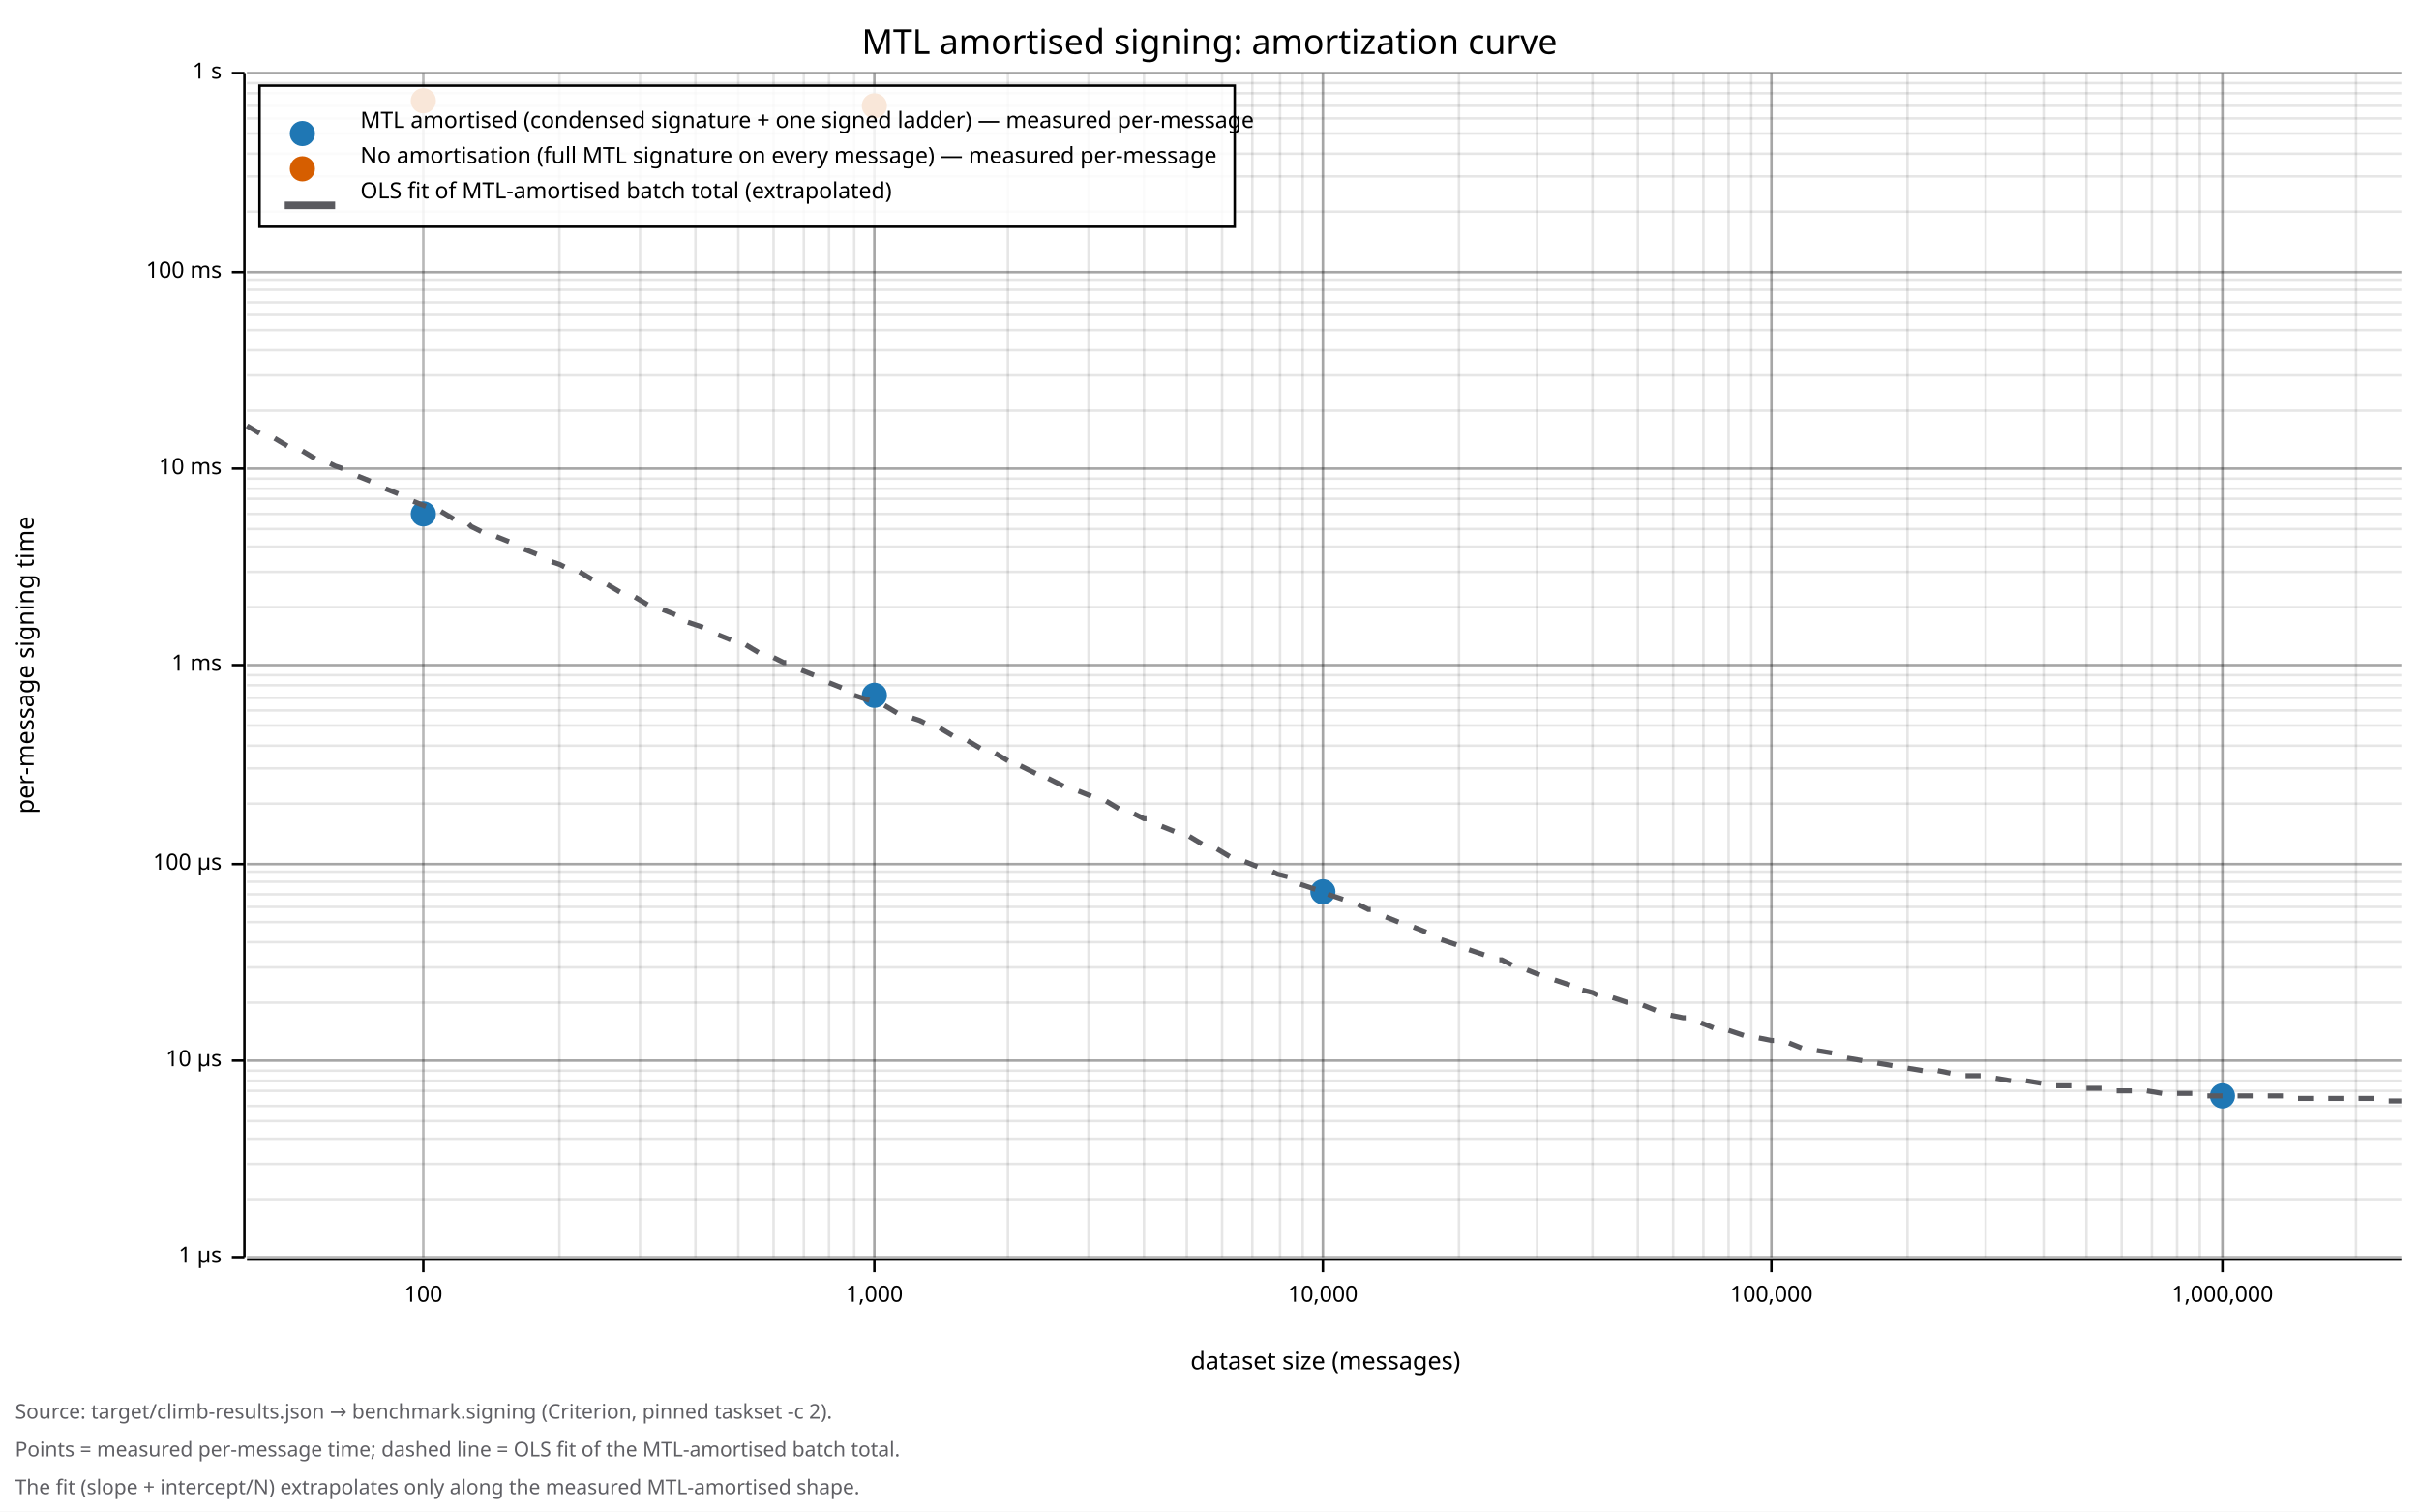
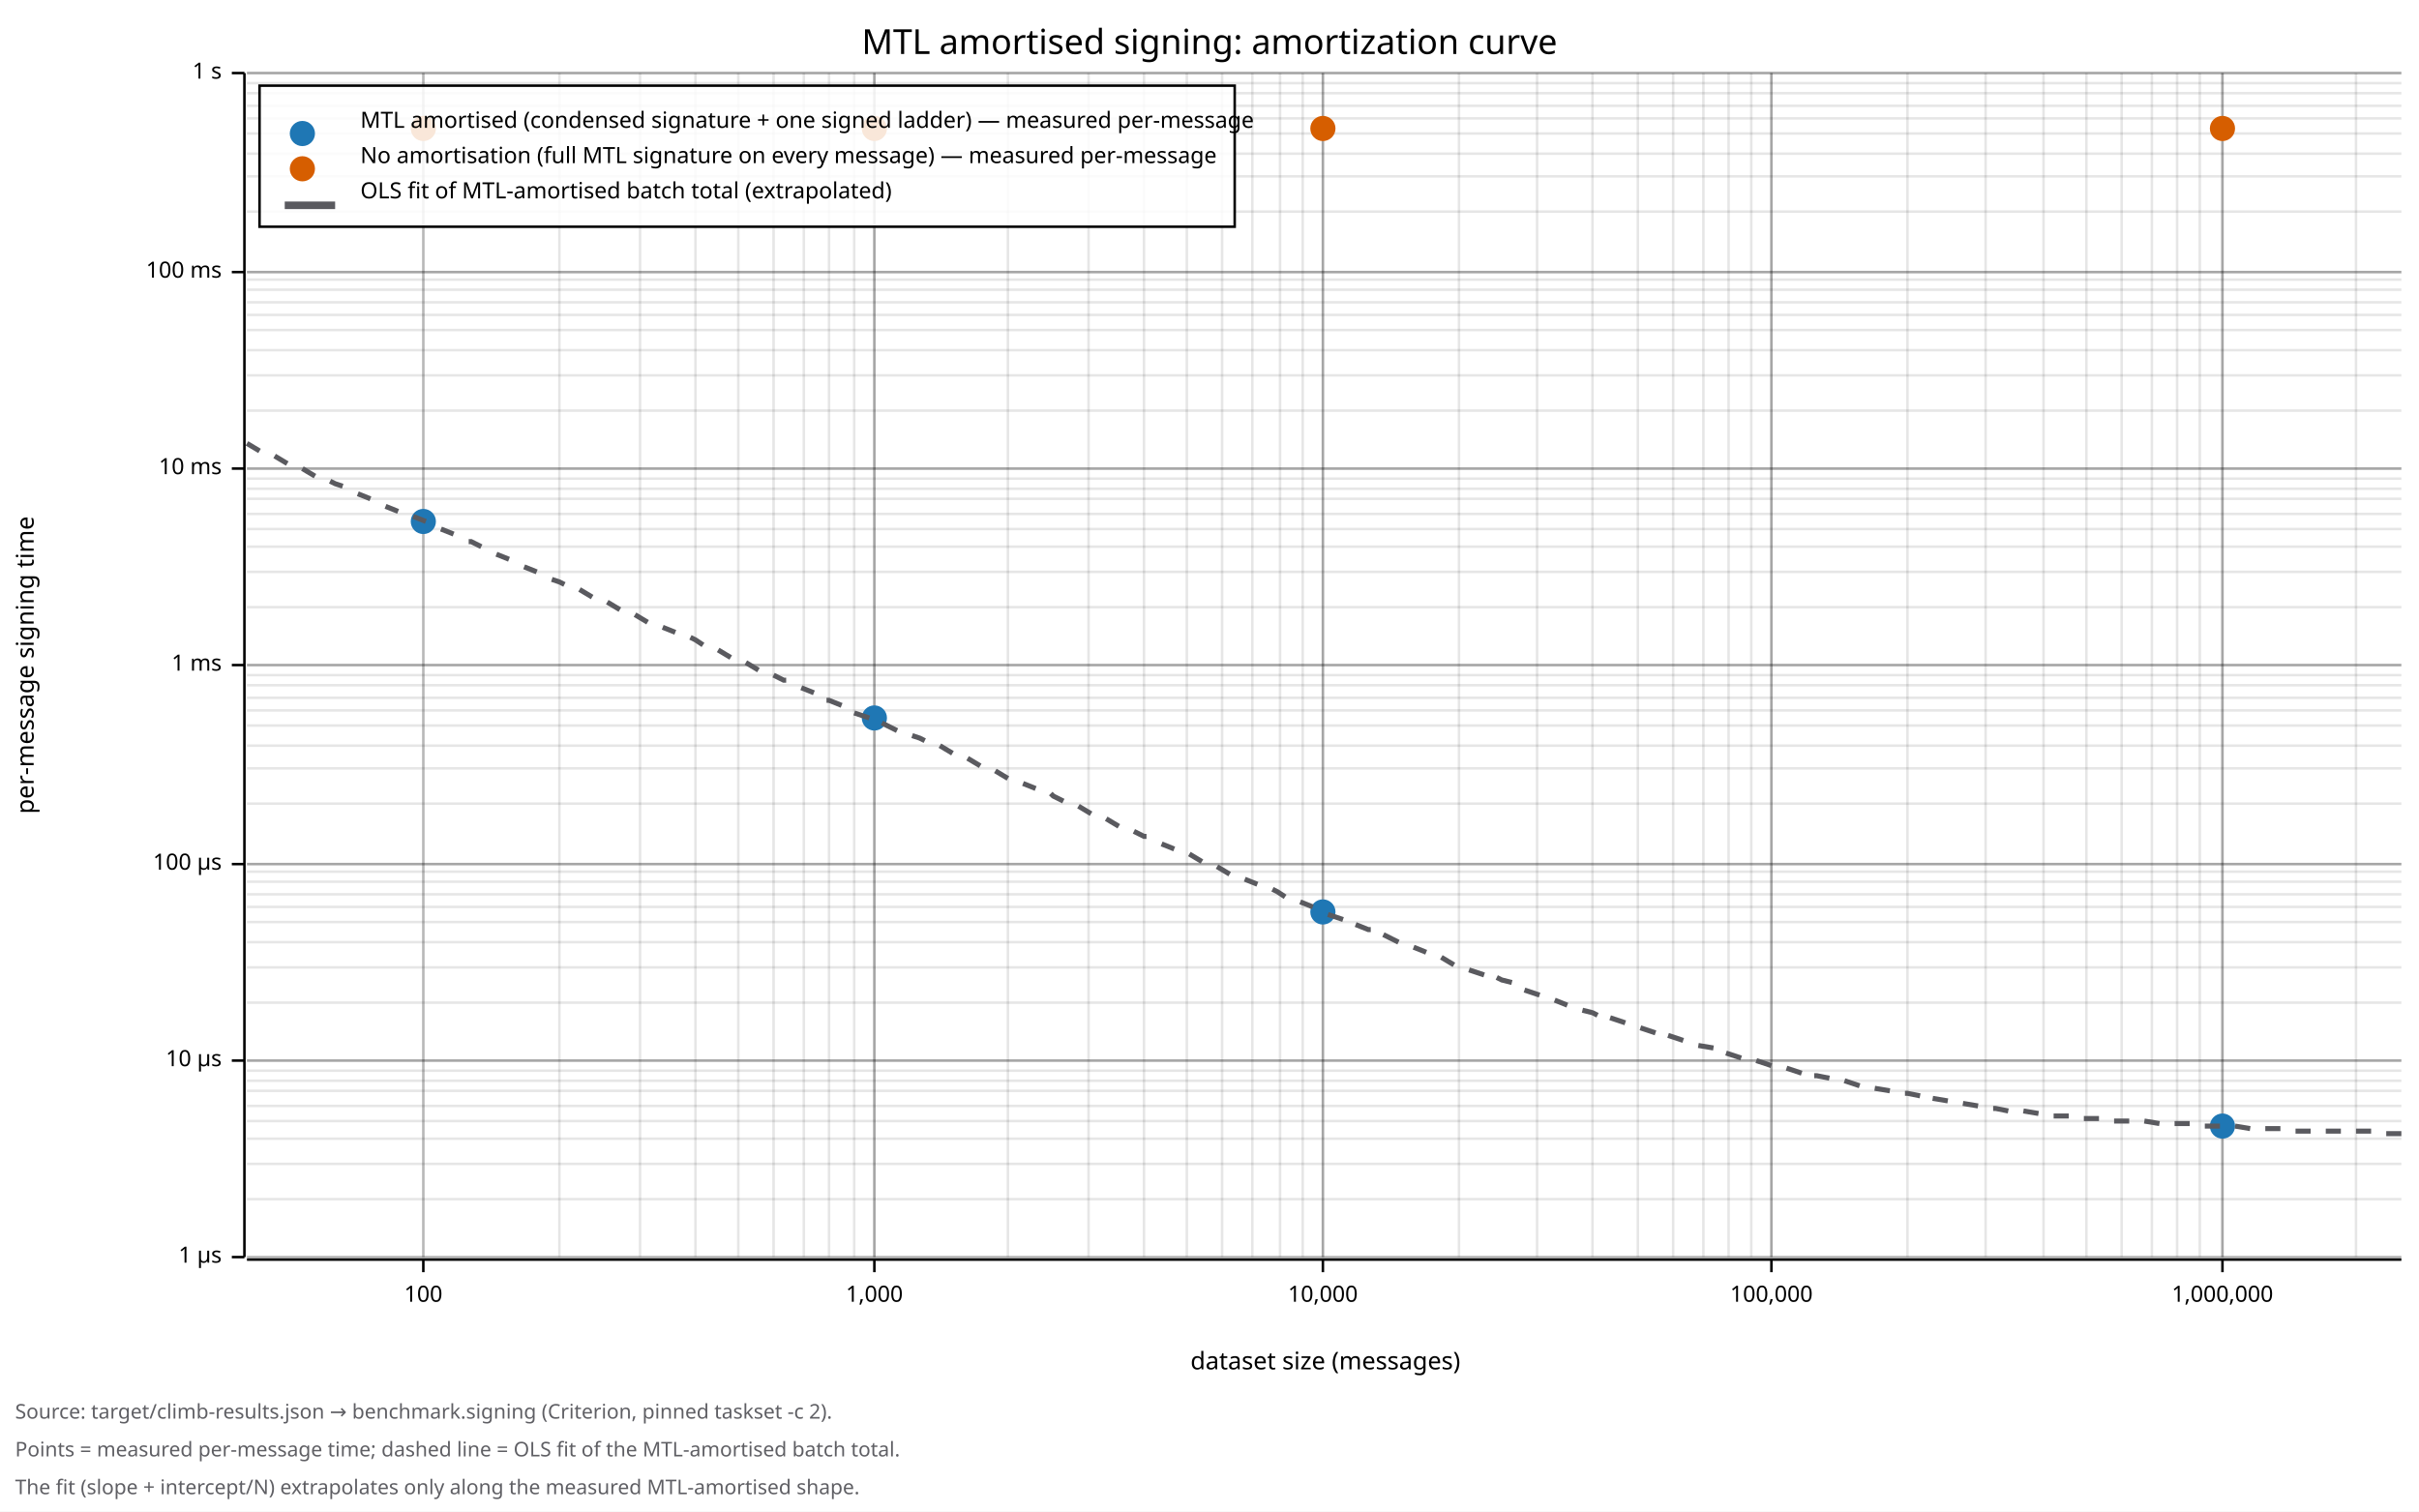
<svg xmlns="http://www.w3.org/2000/svg" width="960" height="600" viewBox="0 0 960 600">
  <rect x="0" y="0" width="960" height="600" opacity="1" fill="#FFFFFF" stroke="none" />
  <text x="480" y="11" dy="0.76em" text-anchor="middle" font-family="sans-serif" font-size="13.71" opacity="1" fill="#000000">
MTL amortised signing: amortization curve
</text>
  <line opacity="0.1" stroke="#000000" stroke-width="1" x1="168" y1="499" x2="168" y2="29" />
  <line opacity="0.1" stroke="#000000" stroke-width="1" x1="222" y1="499" x2="222" y2="29" />
  <line opacity="0.1" stroke="#000000" stroke-width="1" x1="254" y1="499" x2="254" y2="29" />
  <line opacity="0.1" stroke="#000000" stroke-width="1" x1="276" y1="499" x2="276" y2="29" />
  <line opacity="0.1" stroke="#000000" stroke-width="1" x1="293" y1="499" x2="293" y2="29" />
  <line opacity="0.1" stroke="#000000" stroke-width="1" x1="307" y1="499" x2="307" y2="29" />
  <line opacity="0.1" stroke="#000000" stroke-width="1" x1="319" y1="499" x2="319" y2="29" />
  <line opacity="0.1" stroke="#000000" stroke-width="1" x1="329" y1="499" x2="329" y2="29" />
  <line opacity="0.1" stroke="#000000" stroke-width="1" x1="339" y1="499" x2="339" y2="29" />
  <line opacity="0.1" stroke="#000000" stroke-width="1" x1="347" y1="499" x2="347" y2="29" />
  <line opacity="0.1" stroke="#000000" stroke-width="1" x1="347" y1="499" x2="347" y2="29" />
  <line opacity="0.1" stroke="#000000" stroke-width="1" x1="400" y1="499" x2="400" y2="29" />
  <line opacity="0.1" stroke="#000000" stroke-width="1" x1="432" y1="499" x2="432" y2="29" />
  <line opacity="0.1" stroke="#000000" stroke-width="1" x1="454" y1="499" x2="454" y2="29" />
  <line opacity="0.1" stroke="#000000" stroke-width="1" x1="471" y1="499" x2="471" y2="29" />
  <line opacity="0.1" stroke="#000000" stroke-width="1" x1="485" y1="499" x2="485" y2="29" />
  <line opacity="0.1" stroke="#000000" stroke-width="1" x1="497" y1="499" x2="497" y2="29" />
  <line opacity="0.1" stroke="#000000" stroke-width="1" x1="508" y1="499" x2="508" y2="29" />
  <line opacity="0.1" stroke="#000000" stroke-width="1" x1="517" y1="499" x2="517" y2="29" />
  <line opacity="0.1" stroke="#000000" stroke-width="1" x1="525" y1="499" x2="525" y2="29" />
  <line opacity="0.1" stroke="#000000" stroke-width="1" x1="525" y1="499" x2="525" y2="29" />
  <line opacity="0.1" stroke="#000000" stroke-width="1" x1="579" y1="499" x2="579" y2="29" />
  <line opacity="0.1" stroke="#000000" stroke-width="1" x1="610" y1="499" x2="610" y2="29" />
  <line opacity="0.1" stroke="#000000" stroke-width="1" x1="632" y1="499" x2="632" y2="29" />
  <line opacity="0.1" stroke="#000000" stroke-width="1" x1="650" y1="499" x2="650" y2="29" />
  <line opacity="0.1" stroke="#000000" stroke-width="1" x1="664" y1="499" x2="664" y2="29" />
  <line opacity="0.1" stroke="#000000" stroke-width="1" x1="676" y1="499" x2="676" y2="29" />
  <line opacity="0.1" stroke="#000000" stroke-width="1" x1="686" y1="499" x2="686" y2="29" />
  <line opacity="0.1" stroke="#000000" stroke-width="1" x1="695" y1="499" x2="695" y2="29" />
  <line opacity="0.1" stroke="#000000" stroke-width="1" x1="703" y1="499" x2="703" y2="29" />
  <line opacity="0.1" stroke="#000000" stroke-width="1" x1="703" y1="499" x2="703" y2="29" />
  <line opacity="0.1" stroke="#000000" stroke-width="1" x1="757" y1="499" x2="757" y2="29" />
  <line opacity="0.1" stroke="#000000" stroke-width="1" x1="788" y1="499" x2="788" y2="29" />
  <line opacity="0.1" stroke="#000000" stroke-width="1" x1="811" y1="499" x2="811" y2="29" />
  <line opacity="0.1" stroke="#000000" stroke-width="1" x1="828" y1="499" x2="828" y2="29" />
  <line opacity="0.1" stroke="#000000" stroke-width="1" x1="842" y1="499" x2="842" y2="29" />
  <line opacity="0.1" stroke="#000000" stroke-width="1" x1="854" y1="499" x2="854" y2="29" />
  <line opacity="0.1" stroke="#000000" stroke-width="1" x1="864" y1="499" x2="864" y2="29" />
  <line opacity="0.1" stroke="#000000" stroke-width="1" x1="873" y1="499" x2="873" y2="29" />
  <line opacity="0.1" stroke="#000000" stroke-width="1" x1="882" y1="499" x2="882" y2="29" />
  <line opacity="0.1" stroke="#000000" stroke-width="1" x1="882" y1="499" x2="882" y2="29" />
  <line opacity="0.1" stroke="#000000" stroke-width="1" x1="935" y1="499" x2="935" y2="29" />
  <line opacity="0.1" stroke="#000000" stroke-width="1" x1="98" y1="499" x2="953" y2="499" />
  <line opacity="0.1" stroke="#000000" stroke-width="1" x1="98" y1="476" x2="953" y2="476" />
  <line opacity="0.1" stroke="#000000" stroke-width="1" x1="98" y1="462" x2="953" y2="462" />
  <line opacity="0.1" stroke="#000000" stroke-width="1" x1="98" y1="452" x2="953" y2="452" />
  <line opacity="0.1" stroke="#000000" stroke-width="1" x1="98" y1="445" x2="953" y2="445" />
  <line opacity="0.1" stroke="#000000" stroke-width="1" x1="98" y1="439" x2="953" y2="439" />
  <line opacity="0.1" stroke="#000000" stroke-width="1" x1="98" y1="433" x2="953" y2="433" />
  <line opacity="0.1" stroke="#000000" stroke-width="1" x1="98" y1="429" x2="953" y2="429" />
  <line opacity="0.1" stroke="#000000" stroke-width="1" x1="98" y1="425" x2="953" y2="425" />
  <line opacity="0.1" stroke="#000000" stroke-width="1" x1="98" y1="421" x2="953" y2="421" />
  <line opacity="0.1" stroke="#000000" stroke-width="1" x1="98" y1="421" x2="953" y2="421" />
  <line opacity="0.1" stroke="#000000" stroke-width="1" x1="98" y1="398" x2="953" y2="398" />
  <line opacity="0.1" stroke="#000000" stroke-width="1" x1="98" y1="384" x2="953" y2="384" />
  <line opacity="0.1" stroke="#000000" stroke-width="1" x1="98" y1="374" x2="953" y2="374" />
  <line opacity="0.1" stroke="#000000" stroke-width="1" x1="98" y1="366" x2="953" y2="366" />
  <line opacity="0.1" stroke="#000000" stroke-width="1" x1="98" y1="360" x2="953" y2="360" />
  <line opacity="0.1" stroke="#000000" stroke-width="1" x1="98" y1="355" x2="953" y2="355" />
  <line opacity="0.1" stroke="#000000" stroke-width="1" x1="98" y1="350" x2="953" y2="350" />
  <line opacity="0.1" stroke="#000000" stroke-width="1" x1="98" y1="346" x2="953" y2="346" />
  <line opacity="0.1" stroke="#000000" stroke-width="1" x1="98" y1="343" x2="953" y2="343" />
  <line opacity="0.1" stroke="#000000" stroke-width="1" x1="98" y1="343" x2="953" y2="343" />
  <line opacity="0.1" stroke="#000000" stroke-width="1" x1="98" y1="319" x2="953" y2="319" />
  <line opacity="0.1" stroke="#000000" stroke-width="1" x1="98" y1="305" x2="953" y2="305" />
  <line opacity="0.1" stroke="#000000" stroke-width="1" x1="98" y1="296" x2="953" y2="296" />
  <line opacity="0.1" stroke="#000000" stroke-width="1" x1="98" y1="288" x2="953" y2="288" />
  <line opacity="0.1" stroke="#000000" stroke-width="1" x1="98" y1="282" x2="953" y2="282" />
  <line opacity="0.1" stroke="#000000" stroke-width="1" x1="98" y1="277" x2="953" y2="277" />
  <line opacity="0.1" stroke="#000000" stroke-width="1" x1="98" y1="272" x2="953" y2="272" />
  <line opacity="0.1" stroke="#000000" stroke-width="1" x1="98" y1="268" x2="953" y2="268" />
  <line opacity="0.1" stroke="#000000" stroke-width="1" x1="98" y1="264" x2="953" y2="264" />
  <line opacity="0.1" stroke="#000000" stroke-width="1" x1="98" y1="264" x2="953" y2="264" />
  <line opacity="0.1" stroke="#000000" stroke-width="1" x1="98" y1="241" x2="953" y2="241" />
  <line opacity="0.1" stroke="#000000" stroke-width="1" x1="98" y1="227" x2="953" y2="227" />
  <line opacity="0.1" stroke="#000000" stroke-width="1" x1="98" y1="217" x2="953" y2="217" />
  <line opacity="0.1" stroke="#000000" stroke-width="1" x1="98" y1="210" x2="953" y2="210" />
  <line opacity="0.1" stroke="#000000" stroke-width="1" x1="98" y1="204" x2="953" y2="204" />
  <line opacity="0.1" stroke="#000000" stroke-width="1" x1="98" y1="198" x2="953" y2="198" />
  <line opacity="0.1" stroke="#000000" stroke-width="1" x1="98" y1="194" x2="953" y2="194" />
  <line opacity="0.1" stroke="#000000" stroke-width="1" x1="98" y1="190" x2="953" y2="190" />
  <line opacity="0.1" stroke="#000000" stroke-width="1" x1="98" y1="186" x2="953" y2="186" />
  <line opacity="0.1" stroke="#000000" stroke-width="1" x1="98" y1="186" x2="953" y2="186" />
  <line opacity="0.1" stroke="#000000" stroke-width="1" x1="98" y1="163" x2="953" y2="163" />
  <line opacity="0.1" stroke="#000000" stroke-width="1" x1="98" y1="149" x2="953" y2="149" />
  <line opacity="0.1" stroke="#000000" stroke-width="1" x1="98" y1="139" x2="953" y2="139" />
  <line opacity="0.1" stroke="#000000" stroke-width="1" x1="98" y1="131" x2="953" y2="131" />
  <line opacity="0.1" stroke="#000000" stroke-width="1" x1="98" y1="125" x2="953" y2="125" />
  <line opacity="0.1" stroke="#000000" stroke-width="1" x1="98" y1="120" x2="953" y2="120" />
  <line opacity="0.1" stroke="#000000" stroke-width="1" x1="98" y1="115" x2="953" y2="115" />
  <line opacity="0.1" stroke="#000000" stroke-width="1" x1="98" y1="111" x2="953" y2="111" />
  <line opacity="0.1" stroke="#000000" stroke-width="1" x1="98" y1="108" x2="953" y2="108" />
  <line opacity="0.1" stroke="#000000" stroke-width="1" x1="98" y1="108" x2="953" y2="108" />
  <line opacity="0.1" stroke="#000000" stroke-width="1" x1="98" y1="84" x2="953" y2="84" />
  <line opacity="0.1" stroke="#000000" stroke-width="1" x1="98" y1="70" x2="953" y2="70" />
  <line opacity="0.1" stroke="#000000" stroke-width="1" x1="98" y1="61" x2="953" y2="61" />
  <line opacity="0.1" stroke="#000000" stroke-width="1" x1="98" y1="53" x2="953" y2="53" />
  <line opacity="0.1" stroke="#000000" stroke-width="1" x1="98" y1="47" x2="953" y2="47" />
  <line opacity="0.1" stroke="#000000" stroke-width="1" x1="98" y1="42" x2="953" y2="42" />
  <line opacity="0.1" stroke="#000000" stroke-width="1" x1="98" y1="37" x2="953" y2="37" />
  <line opacity="0.1" stroke="#000000" stroke-width="1" x1="98" y1="33" x2="953" y2="33" />
  <line opacity="0.1" stroke="#000000" stroke-width="1" x1="98" y1="29" x2="953" y2="29" />
  <line opacity="0.1" stroke="#000000" stroke-width="1" x1="98" y1="29" x2="953" y2="29" />
  <text x="6" y="264" dy="0.76em" text-anchor="middle" font-family="sans-serif" font-size="9.677" opacity="1" fill="#000000" transform="rotate(270, 6, 264)">
per-message signing time
</text>
  <text x="526" y="546" dy="-0.5ex" text-anchor="middle" font-family="sans-serif" font-size="9.677" opacity="1" fill="#000000">
dataset size (messages)
</text>
  <line opacity="0.2" stroke="#000000" stroke-width="1" x1="168" y1="499" x2="168" y2="29" />
  <line opacity="0.2" stroke="#000000" stroke-width="1" x1="347" y1="499" x2="347" y2="29" />
  <line opacity="0.2" stroke="#000000" stroke-width="1" x1="525" y1="499" x2="525" y2="29" />
  <line opacity="0.2" stroke="#000000" stroke-width="1" x1="703" y1="499" x2="703" y2="29" />
  <line opacity="0.2" stroke="#000000" stroke-width="1" x1="882" y1="499" x2="882" y2="29" />
  <line opacity="0.2" stroke="#000000" stroke-width="1" x1="98" y1="499" x2="953" y2="499" />
  <line opacity="0.2" stroke="#000000" stroke-width="1" x1="98" y1="421" x2="953" y2="421" />
  <line opacity="0.2" stroke="#000000" stroke-width="1" x1="98" y1="343" x2="953" y2="343" />
  <line opacity="0.2" stroke="#000000" stroke-width="1" x1="98" y1="264" x2="953" y2="264" />
  <line opacity="0.2" stroke="#000000" stroke-width="1" x1="98" y1="186" x2="953" y2="186" />
  <line opacity="0.2" stroke="#000000" stroke-width="1" x1="98" y1="108" x2="953" y2="108" />
  <line opacity="0.2" stroke="#000000" stroke-width="1" x1="98" y1="29" x2="953" y2="29" />
  <polyline fill="none" opacity="1" stroke="#000000" stroke-width="1" points="97,29 97,499 " />
  <text x="88" y="499" dy="0.5ex" text-anchor="end" font-family="sans-serif" font-size="8.871" opacity="1" fill="#000000">
1 µs
</text>
  <polyline fill="none" opacity="1" stroke="#000000" stroke-width="1" points="92,499 97,499 " />
  <text x="88" y="421" dy="0.5ex" text-anchor="end" font-family="sans-serif" font-size="8.871" opacity="1" fill="#000000">
10 µs
</text>
  <polyline fill="none" opacity="1" stroke="#000000" stroke-width="1" points="92,421 97,421 " />
  <text x="88" y="343" dy="0.5ex" text-anchor="end" font-family="sans-serif" font-size="8.871" opacity="1" fill="#000000">
100 µs
</text>
  <polyline fill="none" opacity="1" stroke="#000000" stroke-width="1" points="92,343 97,343 " />
  <text x="88" y="264" dy="0.5ex" text-anchor="end" font-family="sans-serif" font-size="8.871" opacity="1" fill="#000000">
1 ms
</text>
  <polyline fill="none" opacity="1" stroke="#000000" stroke-width="1" points="92,264 97,264 " />
  <text x="88" y="186" dy="0.5ex" text-anchor="end" font-family="sans-serif" font-size="8.871" opacity="1" fill="#000000">
10 ms
</text>
  <polyline fill="none" opacity="1" stroke="#000000" stroke-width="1" points="92,186 97,186 " />
  <text x="88" y="108" dy="0.5ex" text-anchor="end" font-family="sans-serif" font-size="8.871" opacity="1" fill="#000000">
100 ms
</text>
  <polyline fill="none" opacity="1" stroke="#000000" stroke-width="1" points="92,108 97,108 " />
  <text x="88" y="29" dy="0.5ex" text-anchor="end" font-family="sans-serif" font-size="8.871" opacity="1" fill="#000000">
1 s
</text>
  <polyline fill="none" opacity="1" stroke="#000000" stroke-width="1" points="92,29 97,29 " />
  <polyline fill="none" opacity="1" stroke="#000000" stroke-width="1" points="98,500 953,500 " />
  <text x="168" y="510" dy="0.76em" text-anchor="middle" font-family="sans-serif" font-size="8.871" opacity="1" fill="#000000">
100
</text>
  <polyline fill="none" opacity="1" stroke="#000000" stroke-width="1" points="168,500 168,505 " />
  <text x="347" y="510" dy="0.76em" text-anchor="middle" font-family="sans-serif" font-size="8.871" opacity="1" fill="#000000">
1,000
</text>
  <polyline fill="none" opacity="1" stroke="#000000" stroke-width="1" points="347,500 347,505 " />
  <text x="525" y="510" dy="0.76em" text-anchor="middle" font-family="sans-serif" font-size="8.871" opacity="1" fill="#000000">
10,000
</text>
  <polyline fill="none" opacity="1" stroke="#000000" stroke-width="1" points="525,500 525,505 " />
  <text x="703" y="510" dy="0.76em" text-anchor="middle" font-family="sans-serif" font-size="8.871" opacity="1" fill="#000000">
100,000
</text>
  <polyline fill="none" opacity="1" stroke="#000000" stroke-width="1" points="703,500 703,505 " />
  <text x="882" y="510" dy="0.76em" text-anchor="middle" font-family="sans-serif" font-size="8.871" opacity="1" fill="#000000">
1,000,000
</text>
  <polyline fill="none" opacity="1" stroke="#000000" stroke-width="1" points="882,500 882,505 " />
-   <circle cx="168" cy="204" r="5" opacity="1" fill="#1F77B4" stroke="none" stroke-width="1" />
-   <circle cx="347" cy="276" r="5" opacity="1" fill="#1F77B4" stroke="none" stroke-width="1" />
-   <circle cx="525" cy="354" r="5" opacity="1" fill="#1F77B4" stroke="none" stroke-width="1" />
-   <circle cx="882" cy="435" r="5" opacity="1" fill="#1F77B4" stroke="none" stroke-width="1" />
-   <circle cx="168" cy="40" r="5" opacity="1" fill="#D65E00" stroke="none" stroke-width="1" />
-   <circle cx="347" cy="42" r="5" opacity="1" fill="#D65E00" stroke="none" stroke-width="1" />
-   <polyline fill="none" opacity="1" stroke="#5A5A5F" stroke-width="2" points="98,169 103,172 " />
-   <polyline fill="none" opacity="1" stroke="#5A5A5F" stroke-width="2" points="109,174 114,177 " />
-   <polyline fill="none" opacity="1" stroke="#5A5A5F" stroke-width="2" points="120,179 125,182 " />
-   <polyline fill="none" opacity="1" stroke="#5A5A5F" stroke-width="2" points="131,184 133,185 136,186 " />
-   <polyline fill="none" opacity="1" stroke="#5A5A5F" stroke-width="2" points="142,189 147,191 " />
-   <polyline fill="none" opacity="1" stroke="#5A5A5F" stroke-width="2" points="153,194 158,196 " />
-   <polyline fill="none" opacity="1" stroke="#5A5A5F" stroke-width="2" points="164,199 169,201 169,201 " />
-   <polyline fill="none" opacity="1" stroke="#5A5A5F" stroke-width="2" points="175,203 180,206 " />
-   <polyline fill="none" opacity="1" stroke="#5A5A5F" stroke-width="2" points="186,208 187,209 191,211 " />
-   <polyline fill="none" opacity="1" stroke="#5A5A5F" stroke-width="2" points="197,213 202,215 " />
-   <polyline fill="none" opacity="1" stroke="#5A5A5F" stroke-width="2" points="208,218 213,220 " />
-   <polyline fill="none" opacity="1" stroke="#5A5A5F" stroke-width="2" points="219,223 222,224 224,225 " />
-   <polyline fill="none" opacity="1" stroke="#5A5A5F" stroke-width="2" points="230,227 235,230 " />
-   <polyline fill="none" opacity="1" stroke="#5A5A5F" stroke-width="2" points="241,232 246,235 " />
-   <polyline fill="none" opacity="1" stroke="#5A5A5F" stroke-width="2" points="252,237 257,240 " />
-   <polyline fill="none" opacity="1" stroke="#5A5A5F" stroke-width="2" points="263,242 268,244 " />
-   <polyline fill="none" opacity="1" stroke="#5A5A5F" stroke-width="2" points="273,247 276,248 279,249 " />
-   <polyline fill="none" opacity="1" stroke="#5A5A5F" stroke-width="2" points="285,252 290,254 " />
-   <polyline fill="none" opacity="1" stroke="#5A5A5F" stroke-width="2" points="296,256 301,259 " />
-   <polyline fill="none" opacity="1" stroke="#5A5A5F" stroke-width="2" points="307,261 311,263 312,263 " />
-   <polyline fill="none" opacity="1" stroke="#5A5A5F" stroke-width="2" points="318,266 323,268 " />
-   <polyline fill="none" opacity="1" stroke="#5A5A5F" stroke-width="2" points="329,271 329,271 334,273 " />
-   <polyline fill="none" opacity="1" stroke="#5A5A5F" stroke-width="2" points="339,276 345,278 " />
-   <polyline fill="none" opacity="1" stroke="#5A5A5F" stroke-width="2" points="351,280 356,283 " />
-   <polyline fill="none" opacity="1" stroke="#5A5A5F" stroke-width="2" points="362,285 365,286 367,287 " />
-   <polyline fill="none" opacity="1" stroke="#5A5A5F" stroke-width="2" points="373,289 378,292 " />
-   <polyline fill="none" opacity="1" stroke="#5A5A5F" stroke-width="2" points="384,294 389,297 " />
-   <polyline fill="none" opacity="1" stroke="#5A5A5F" stroke-width="2" points="395,299 400,302 " />
-   <polyline fill="none" opacity="1" stroke="#5A5A5F" stroke-width="2" points="405,304 411,307 " />
-   <polyline fill="none" opacity="1" stroke="#5A5A5F" stroke-width="2" points="416,309 418,310 422,312 " />
-   <polyline fill="none" opacity="1" stroke="#5A5A5F" stroke-width="2" points="428,314 433,316 " />
-   <polyline fill="none" opacity="1" stroke="#5A5A5F" stroke-width="2" points="439,318 444,321 " />
-   <polyline fill="none" opacity="1" stroke="#5A5A5F" stroke-width="2" points="450,323 454,325 455,325 " />
-   <polyline fill="none" opacity="1" stroke="#5A5A5F" stroke-width="2" points="461,328 466,330 " />
-   <polyline fill="none" opacity="1" stroke="#5A5A5F" stroke-width="2" points="472,332 472,332 477,335 " />
-   <polyline fill="none" opacity="1" stroke="#5A5A5F" stroke-width="2" points="483,337 488,340 " />
-   <polyline fill="none" opacity="1" stroke="#5A5A5F" stroke-width="2" points="494,342 499,344 " />
-   <polyline fill="none" opacity="1" stroke="#5A5A5F" stroke-width="2" points="505,346 507,347 511,348 " />
-   <polyline fill="none" opacity="1" stroke="#5A5A5F" stroke-width="2" points="516,351 522,353 " />
-   <polyline fill="none" opacity="1" stroke="#5A5A5F" stroke-width="2" points="527,355 533,357 " />
-   <polyline fill="none" opacity="1" stroke="#5A5A5F" stroke-width="2" points="539,359 543,361 544,361 " />
-   <polyline fill="none" opacity="1" stroke="#5A5A5F" stroke-width="2" points="550,364 555,366 " />
-   <polyline fill="none" opacity="1" stroke="#5A5A5F" stroke-width="2" points="561,368 561,368 566,370 " />
-   <polyline fill="none" opacity="1" stroke="#5A5A5F" stroke-width="2" points="572,373 578,375 " />
-   <polyline fill="none" opacity="1" stroke="#5A5A5F" stroke-width="2" points="583,377 589,379 " />
-   <polyline fill="none" opacity="1" stroke="#5A5A5F" stroke-width="2" points="595,381 596,381 600,383 " />
-   <polyline fill="none" opacity="1" stroke="#5A5A5F" stroke-width="2" points="606,385 611,387 " />
-   <polyline fill="none" opacity="1" stroke="#5A5A5F" stroke-width="2" points="617,389 623,391 " />
-   <polyline fill="none" opacity="1" stroke="#5A5A5F" stroke-width="2" points="628,393 632,394 634,395 " />
-   <polyline fill="none" opacity="1" stroke="#5A5A5F" stroke-width="2" points="640,396 646,398 " />
-   <polyline fill="none" opacity="1" stroke="#5A5A5F" stroke-width="2" points="652,399 657,401 " />
-   <polyline fill="none" opacity="1" stroke="#5A5A5F" stroke-width="2" points="663,403 668,404 669,404 " />
-   <polyline fill="none" opacity="1" stroke="#5A5A5F" stroke-width="2" points="675,406 680,408 " />
-   <polyline fill="none" opacity="1" stroke="#5A5A5F" stroke-width="2" points="686,409 692,411 " />
-   <polyline fill="none" opacity="1" stroke="#5A5A5F" stroke-width="2" points="698,412 703,413 704,413 " />
-   <polyline fill="none" opacity="1" stroke="#5A5A5F" stroke-width="2" points="710,414 715,416 " />
-   <polyline fill="none" opacity="1" stroke="#5A5A5F" stroke-width="2" points="721,417 727,418 " />
-   <polyline fill="none" opacity="1" stroke="#5A5A5F" stroke-width="2" points="733,420 739,421 " />
-   <polyline fill="none" opacity="1" stroke="#5A5A5F" stroke-width="2" points="745,422 751,423 " />
-   <polyline fill="none" opacity="1" stroke="#5A5A5F" stroke-width="2" points="757,424 757,424 763,425 " />
-   <polyline fill="none" opacity="1" stroke="#5A5A5F" stroke-width="2" points="769,425 774,426 774,426 " />
-   <polyline fill="none" opacity="1" stroke="#5A5A5F" stroke-width="2" points="780,427 786,427 " />
-   <polyline fill="none" opacity="1" stroke="#5A5A5F" stroke-width="2" points="792,428 798,429 " />
-   <polyline fill="none" opacity="1" stroke="#5A5A5F" stroke-width="2" points="804,429 810,430 810,430 " />
-   <polyline fill="none" opacity="1" stroke="#5A5A5F" stroke-width="2" points="816,431 822,431 " />
-   <polyline fill="none" opacity="1" stroke="#5A5A5F" stroke-width="2" points="828,432 834,432 " />
-   <polyline fill="none" opacity="1" stroke="#5A5A5F" stroke-width="2" points="840,433 846,433 846,433 " />
-   <polyline fill="none" opacity="1" stroke="#5A5A5F" stroke-width="2" points="852,433 858,434 " />
-   <polyline fill="none" opacity="1" stroke="#5A5A5F" stroke-width="2" points="864,434 870,434 " />
-   <polyline fill="none" opacity="1" stroke="#5A5A5F" stroke-width="2" points="876,435 881,435 882,435 " />
-   <polyline fill="none" opacity="1" stroke="#5A5A5F" stroke-width="2" points="888,435 894,435 " />
-   <polyline fill="none" opacity="1" stroke="#5A5A5F" stroke-width="2" points="900,435 906,435 " />
-   <polyline fill="none" opacity="1" stroke="#5A5A5F" stroke-width="2" points="912,436 917,436 918,436 " />
-   <polyline fill="none" opacity="1" stroke="#5A5A5F" stroke-width="2" points="924,436 930,436 " />
-   <polyline fill="none" opacity="1" stroke="#5A5A5F" stroke-width="2" points="936,436 942,436 " />
-   <polyline fill="none" opacity="1" stroke="#5A5A5F" stroke-width="2" points="948,437 953,437 " />
+   <circle cx="168" cy="207" r="5" opacity="1" fill="#1F77B4" stroke="none" stroke-width="1" />
+   <circle cx="347" cy="285" r="5" opacity="1" fill="#1F77B4" stroke="none" stroke-width="1" />
+   <circle cx="525" cy="362" r="5" opacity="1" fill="#1F77B4" stroke="none" stroke-width="1" />
+   <circle cx="882" cy="447" r="5" opacity="1" fill="#1F77B4" stroke="none" stroke-width="1" />
+   <circle cx="168" cy="51" r="5" opacity="1" fill="#D65E00" stroke="none" stroke-width="1" />
+   <circle cx="347" cy="51" r="5" opacity="1" fill="#D65E00" stroke="none" stroke-width="1" />
+   <circle cx="525" cy="51" r="5" opacity="1" fill="#D65E00" stroke="none" stroke-width="1" />
+   <circle cx="882" cy="51" r="5" opacity="1" fill="#D65E00" stroke="none" stroke-width="1" />
+   <polyline fill="none" opacity="1" stroke="#5A5A5F" stroke-width="2" points="98,176 103,179 " />
+   <polyline fill="none" opacity="1" stroke="#5A5A5F" stroke-width="2" points="109,181 114,184 " />
+   <polyline fill="none" opacity="1" stroke="#5A5A5F" stroke-width="2" points="120,186 125,189 " />
+   <polyline fill="none" opacity="1" stroke="#5A5A5F" stroke-width="2" points="131,191 133,192 136,193 " />
+   <polyline fill="none" opacity="1" stroke="#5A5A5F" stroke-width="2" points="142,196 147,198 " />
+   <polyline fill="none" opacity="1" stroke="#5A5A5F" stroke-width="2" points="153,201 158,203 " />
+   <polyline fill="none" opacity="1" stroke="#5A5A5F" stroke-width="2" points="164,205 169,207 169,207 " />
+   <polyline fill="none" opacity="1" stroke="#5A5A5F" stroke-width="2" points="175,210 180,212 " />
+   <polyline fill="none" opacity="1" stroke="#5A5A5F" stroke-width="2" points="186,215 187,215 191,217 " />
+   <polyline fill="none" opacity="1" stroke="#5A5A5F" stroke-width="2" points="197,220 202,222 " />
+   <polyline fill="none" opacity="1" stroke="#5A5A5F" stroke-width="2" points="208,225 213,227 " />
+   <polyline fill="none" opacity="1" stroke="#5A5A5F" stroke-width="2" points="219,230 222,231 224,232 " />
+   <polyline fill="none" opacity="1" stroke="#5A5A5F" stroke-width="2" points="230,234 235,237 " />
+   <polyline fill="none" opacity="1" stroke="#5A5A5F" stroke-width="2" points="241,239 246,242 " />
+   <polyline fill="none" opacity="1" stroke="#5A5A5F" stroke-width="2" points="252,244 257,247 " />
+   <polyline fill="none" opacity="1" stroke="#5A5A5F" stroke-width="2" points="263,249 268,251 " />
+   <polyline fill="none" opacity="1" stroke="#5A5A5F" stroke-width="2" points="274,253 276,254 279,256 " />
+   <polyline fill="none" opacity="1" stroke="#5A5A5F" stroke-width="2" points="285,258 290,261 " />
+   <polyline fill="none" opacity="1" stroke="#5A5A5F" stroke-width="2" points="296,263 301,266 " />
+   <polyline fill="none" opacity="1" stroke="#5A5A5F" stroke-width="2" points="307,268 311,270 312,270 " />
+   <polyline fill="none" opacity="1" stroke="#5A5A5F" stroke-width="2" points="318,273 323,275 " />
+   <polyline fill="none" opacity="1" stroke="#5A5A5F" stroke-width="2" points="328,278 329,278 334,280 " />
+   <polyline fill="none" opacity="1" stroke="#5A5A5F" stroke-width="2" points="339,283 345,285 " />
+   <polyline fill="none" opacity="1" stroke="#5A5A5F" stroke-width="2" points="350,287 356,290 " />
+   <polyline fill="none" opacity="1" stroke="#5A5A5F" stroke-width="2" points="362,292 365,293 367,294 " />
+   <polyline fill="none" opacity="1" stroke="#5A5A5F" stroke-width="2" points="373,296 378,299 " />
+   <polyline fill="none" opacity="1" stroke="#5A5A5F" stroke-width="2" points="384,301 389,304 " />
+   <polyline fill="none" opacity="1" stroke="#5A5A5F" stroke-width="2" points="395,306 400,309 " />
+   <polyline fill="none" opacity="1" stroke="#5A5A5F" stroke-width="2" points="406,311 411,313 " />
+   <polyline fill="none" opacity="1" stroke="#5A5A5F" stroke-width="2" points="417,315 418,316 422,318 " />
+   <polyline fill="none" opacity="1" stroke="#5A5A5F" stroke-width="2" points="428,320 433,323 " />
+   <polyline fill="none" opacity="1" stroke="#5A5A5F" stroke-width="2" points="439,325 444,328 " />
+   <polyline fill="none" opacity="1" stroke="#5A5A5F" stroke-width="2" points="450,330 454,332 455,332 " />
+   <polyline fill="none" opacity="1" stroke="#5A5A5F" stroke-width="2" points="461,335 466,337 " />
+   <polyline fill="none" opacity="1" stroke="#5A5A5F" stroke-width="2" points="472,339 472,339 477,342 " />
+   <polyline fill="none" opacity="1" stroke="#5A5A5F" stroke-width="2" points="483,344 488,347 " />
+   <polyline fill="none" opacity="1" stroke="#5A5A5F" stroke-width="2" points="494,349 499,351 " />
+   <polyline fill="none" opacity="1" stroke="#5A5A5F" stroke-width="2" points="505,353 507,354 510,356 " />
+   <polyline fill="none" opacity="1" stroke="#5A5A5F" stroke-width="2" points="516,358 521,360 " />
+   <polyline fill="none" opacity="1" stroke="#5A5A5F" stroke-width="2" points="527,363 533,365 " />
+   <polyline fill="none" opacity="1" stroke="#5A5A5F" stroke-width="2" points="538,367 543,369 544,369 " />
+   <polyline fill="none" opacity="1" stroke="#5A5A5F" stroke-width="2" points="549,371 555,374 " />
+   <polyline fill="none" opacity="1" stroke="#5A5A5F" stroke-width="2" points="561,376 561,376 566,378 " />
+   <polyline fill="none" opacity="1" stroke="#5A5A5F" stroke-width="2" points="572,380 577,383 " />
+   <polyline fill="none" opacity="1" stroke="#5A5A5F" stroke-width="2" points="583,385 589,387 " />
+   <polyline fill="none" opacity="1" stroke="#5A5A5F" stroke-width="2" points="594,388 596,389 600,390 " />
+   <polyline fill="none" opacity="1" stroke="#5A5A5F" stroke-width="2" points="605,393 611,395 " />
+   <polyline fill="none" opacity="1" stroke="#5A5A5F" stroke-width="2" points="617,397 622,399 " />
+   <polyline fill="none" opacity="1" stroke="#5A5A5F" stroke-width="2" points="628,401 632,402 634,403 " />
+   <polyline fill="none" opacity="1" stroke="#5A5A5F" stroke-width="2" points="639,404 645,406 " />
+   <polyline fill="none" opacity="1" stroke="#5A5A5F" stroke-width="2" points="651,408 657,410 " />
+   <polyline fill="none" opacity="1" stroke="#5A5A5F" stroke-width="2" points="662,411 668,413 668,413 " />
+   <polyline fill="none" opacity="1" stroke="#5A5A5F" stroke-width="2" points="674,415 680,416 " />
+   <polyline fill="none" opacity="1" stroke="#5A5A5F" stroke-width="2" points="685,418 691,420 " />
+   <polyline fill="none" opacity="1" stroke="#5A5A5F" stroke-width="2" points="697,421 703,423 " />
+   <polyline fill="none" opacity="1" stroke="#5A5A5F" stroke-width="2" points="709,424 715,426 " />
+   <polyline fill="none" opacity="1" stroke="#5A5A5F" stroke-width="2" points="720,427 721,427 726,428 " />
+   <polyline fill="none" opacity="1" stroke="#5A5A5F" stroke-width="2" points="732,429 738,431 " />
+   <polyline fill="none" opacity="1" stroke="#5A5A5F" stroke-width="2" points="744,432 750,433 " />
+   <polyline fill="none" opacity="1" stroke="#5A5A5F" stroke-width="2" points="756,434 757,434 762,435 " />
+   <polyline fill="none" opacity="1" stroke="#5A5A5F" stroke-width="2" points="767,436 773,437 " />
+   <polyline fill="none" opacity="1" stroke="#5A5A5F" stroke-width="2" points="779,438 785,439 " />
+   <polyline fill="none" opacity="1" stroke="#5A5A5F" stroke-width="2" points="791,440 792,440 797,441 " />
+   <polyline fill="none" opacity="1" stroke="#5A5A5F" stroke-width="2" points="803,441 809,442 " />
+   <polyline fill="none" opacity="1" stroke="#5A5A5F" stroke-width="2" points="815,443 821,443 " />
+   <polyline fill="none" opacity="1" stroke="#5A5A5F" stroke-width="2" points="827,444 828,444 833,444 " />
+   <polyline fill="none" opacity="1" stroke="#5A5A5F" stroke-width="2" points="839,445 845,445 " />
+   <polyline fill="none" opacity="1" stroke="#5A5A5F" stroke-width="2" points="851,445 857,446 " />
+   <polyline fill="none" opacity="1" stroke="#5A5A5F" stroke-width="2" points="863,446 863,446 869,446 " />
+   <polyline fill="none" opacity="1" stroke="#5A5A5F" stroke-width="2" points="875,447 881,447 " />
+   <polyline fill="none" opacity="1" stroke="#5A5A5F" stroke-width="2" points="887,447 893,448 " />
+   <polyline fill="none" opacity="1" stroke="#5A5A5F" stroke-width="2" points="899,448 899,448 905,448 " />
+   <polyline fill="none" opacity="1" stroke="#5A5A5F" stroke-width="2" points="911,449 917,449 " />
+   <polyline fill="none" opacity="1" stroke="#5A5A5F" stroke-width="2" points="923,449 929,449 " />
+   <polyline fill="none" opacity="1" stroke="#5A5A5F" stroke-width="2" points="935,449 935,449 941,449 " />
+   <polyline fill="none" opacity="1" stroke="#5A5A5F" stroke-width="2" points="947,450 953,450 " />
  <rect x="103" y="34" width="387" height="56" opacity="0.85" fill="#FFFFFF" stroke="none" />
  <rect x="103" y="34" width="387" height="56" opacity="1" fill="none" stroke="#000000" />
  <text x="143" y="44" dy="0.76em" text-anchor="start" font-family="sans-serif" font-size="8.871" opacity="1" fill="#000000">
MTL amortised (condensed signature + one signed ladder) — measured per-message
</text>
  <text x="143" y="58" dy="0.76em" text-anchor="start" font-family="sans-serif" font-size="8.871" opacity="1" fill="#000000">
No amortisation (full MTL signature on every message) — measured per-message
</text>
  <text x="143" y="72" dy="0.76em" text-anchor="start" font-family="sans-serif" font-size="8.871" opacity="1" fill="#000000">
OLS fit of MTL-amortised batch total (extrapolated)
</text>
  <circle cx="120" cy="53" r="5" opacity="1" fill="#1F77B4" stroke="none" stroke-width="1" />
  <circle cx="120" cy="67" r="5" opacity="1" fill="#D65E00" stroke="none" stroke-width="1" />
  <rect x="113" y="80" width="20" height="3" opacity="1" fill="#5A5A5F" stroke="none" />
  <text x="6" y="557" dy="0.76em" text-anchor="start" font-family="sans-serif" font-size="8.065" opacity="1" fill="#5F5F64">
Source: target/climb-results.json → benchmark.signing (Criterion, pinned taskset -c 2).
</text>
  <text x="6" y="572" dy="0.76em" text-anchor="start" font-family="sans-serif" font-size="8.065" opacity="1" fill="#5F5F64">
Points = measured per-message time; dashed line = OLS fit of the MTL-amortised batch total.
</text>
  <text x="6" y="587" dy="0.76em" text-anchor="start" font-family="sans-serif" font-size="8.065" opacity="1" fill="#5F5F64">
The fit (slope + intercept/N) extrapolates only along the measured MTL-amortised shape.
</text>
</svg>
